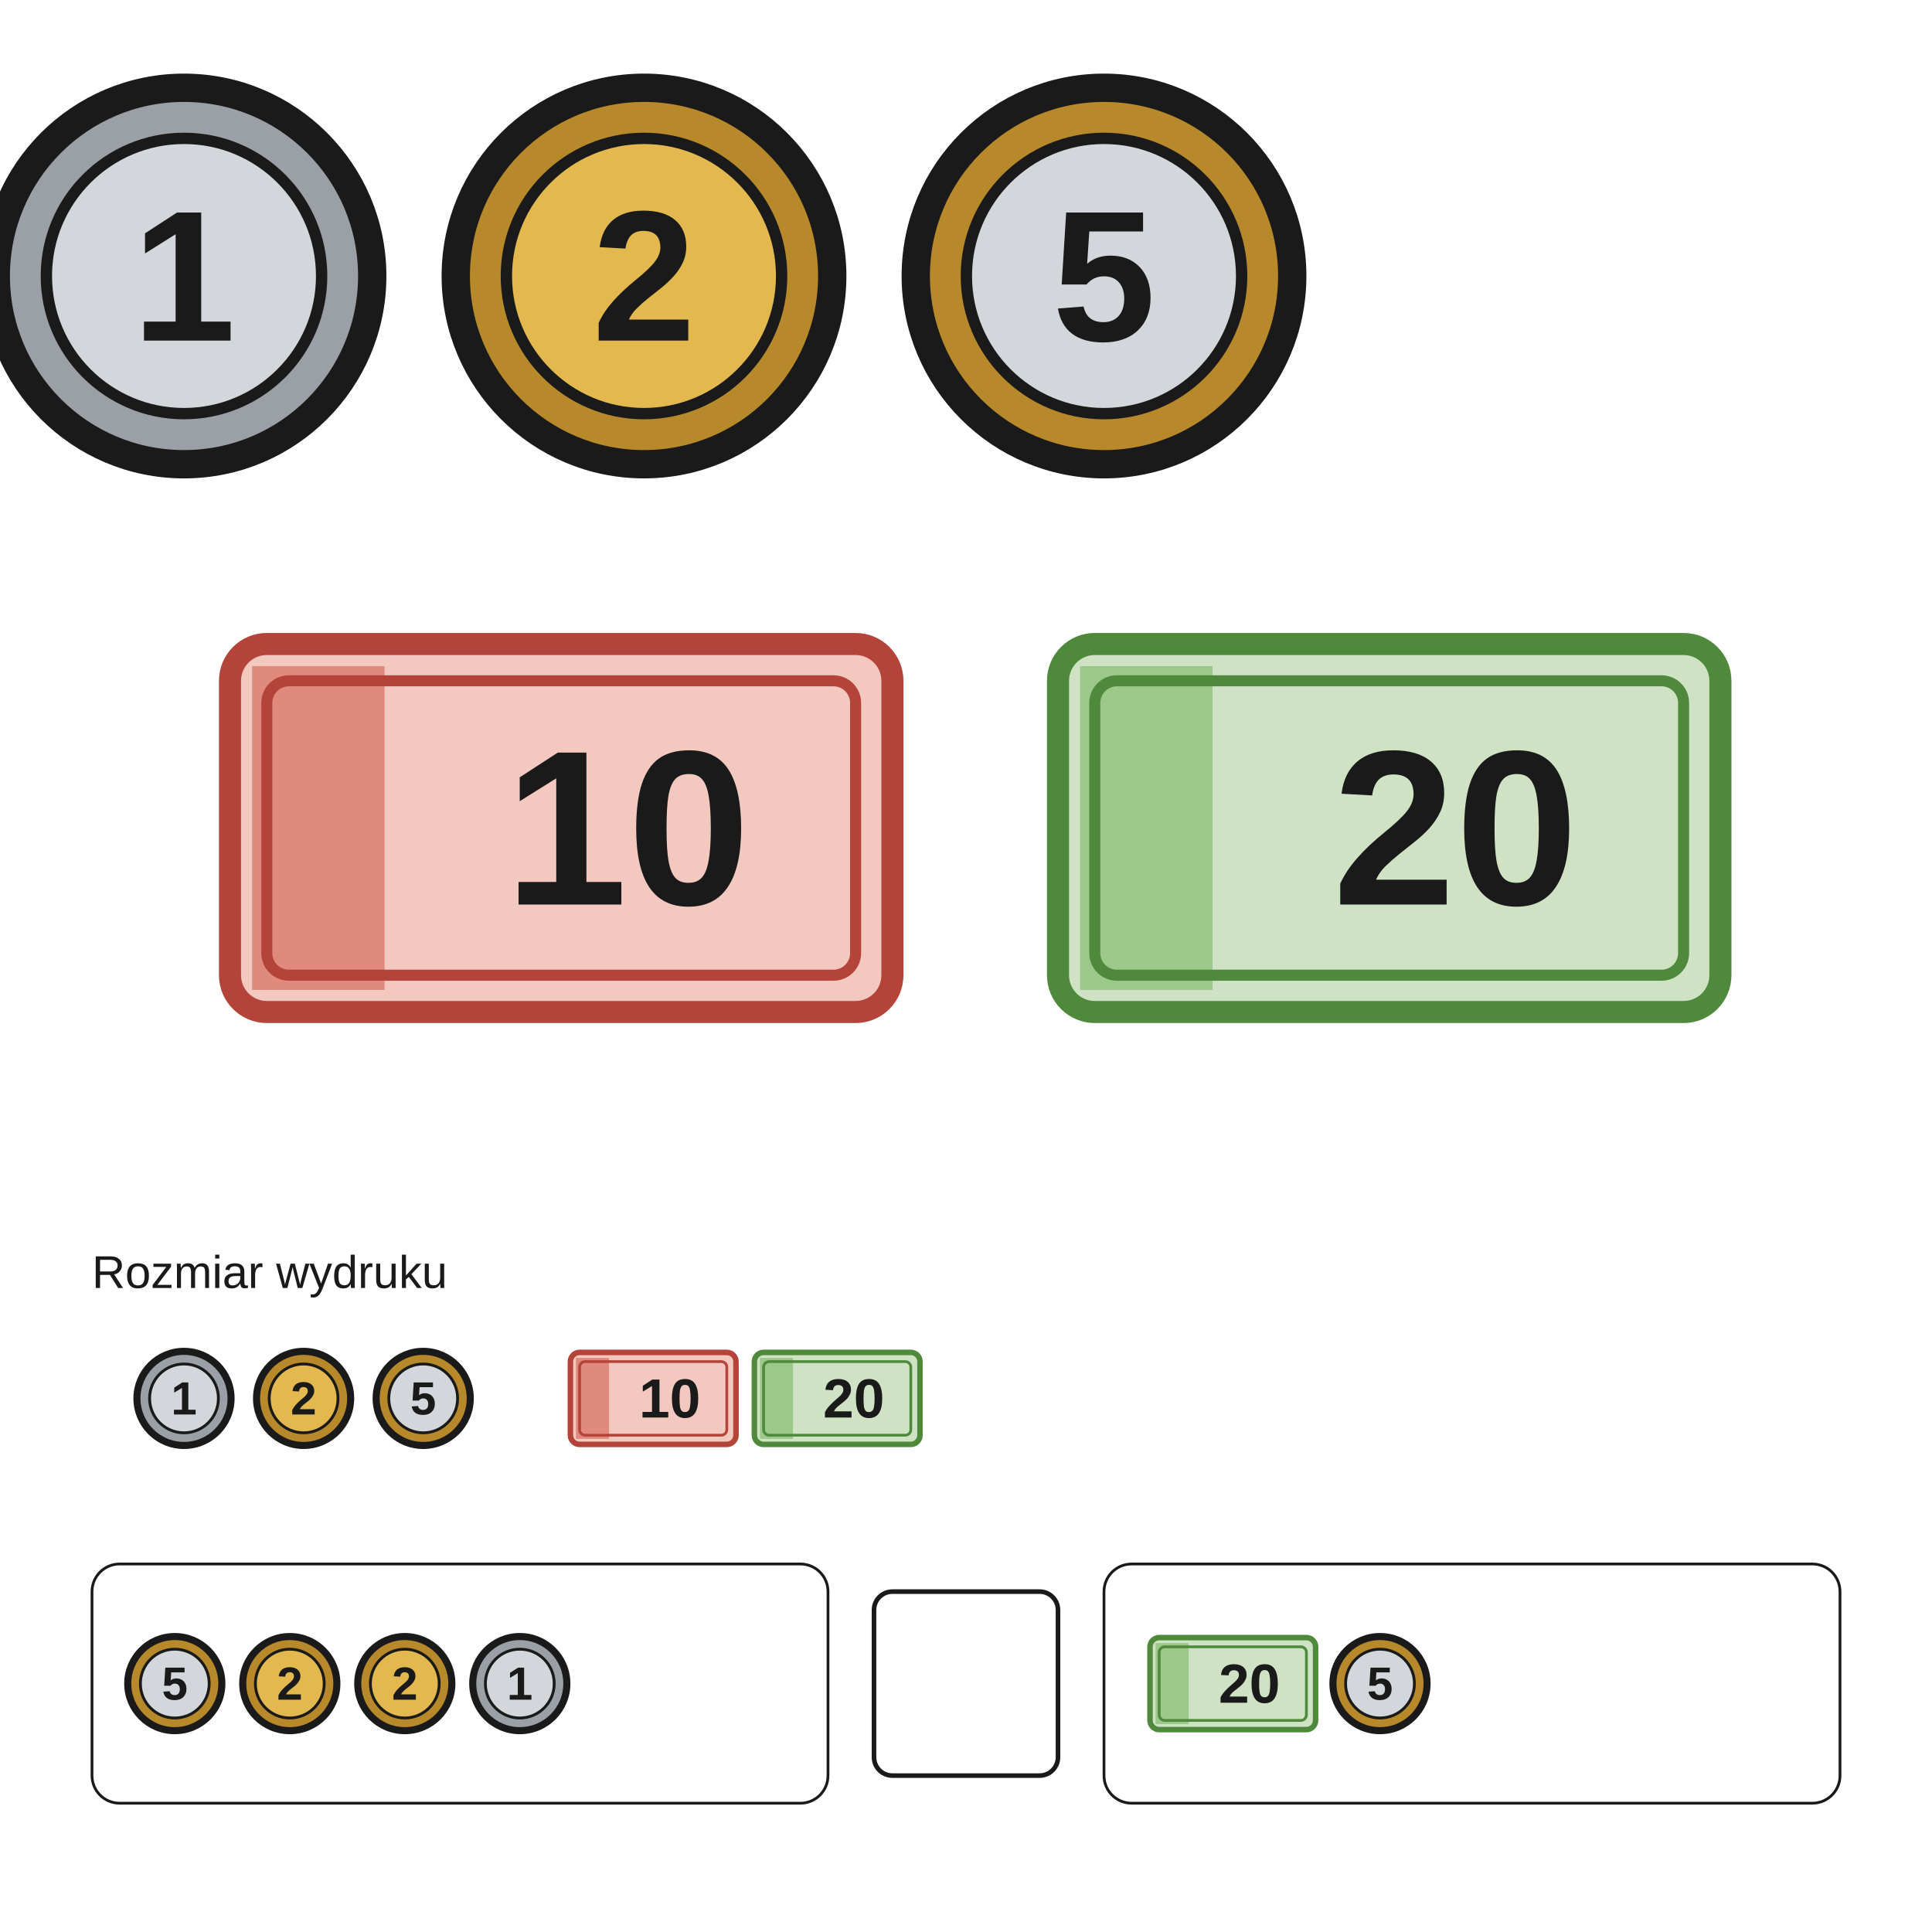
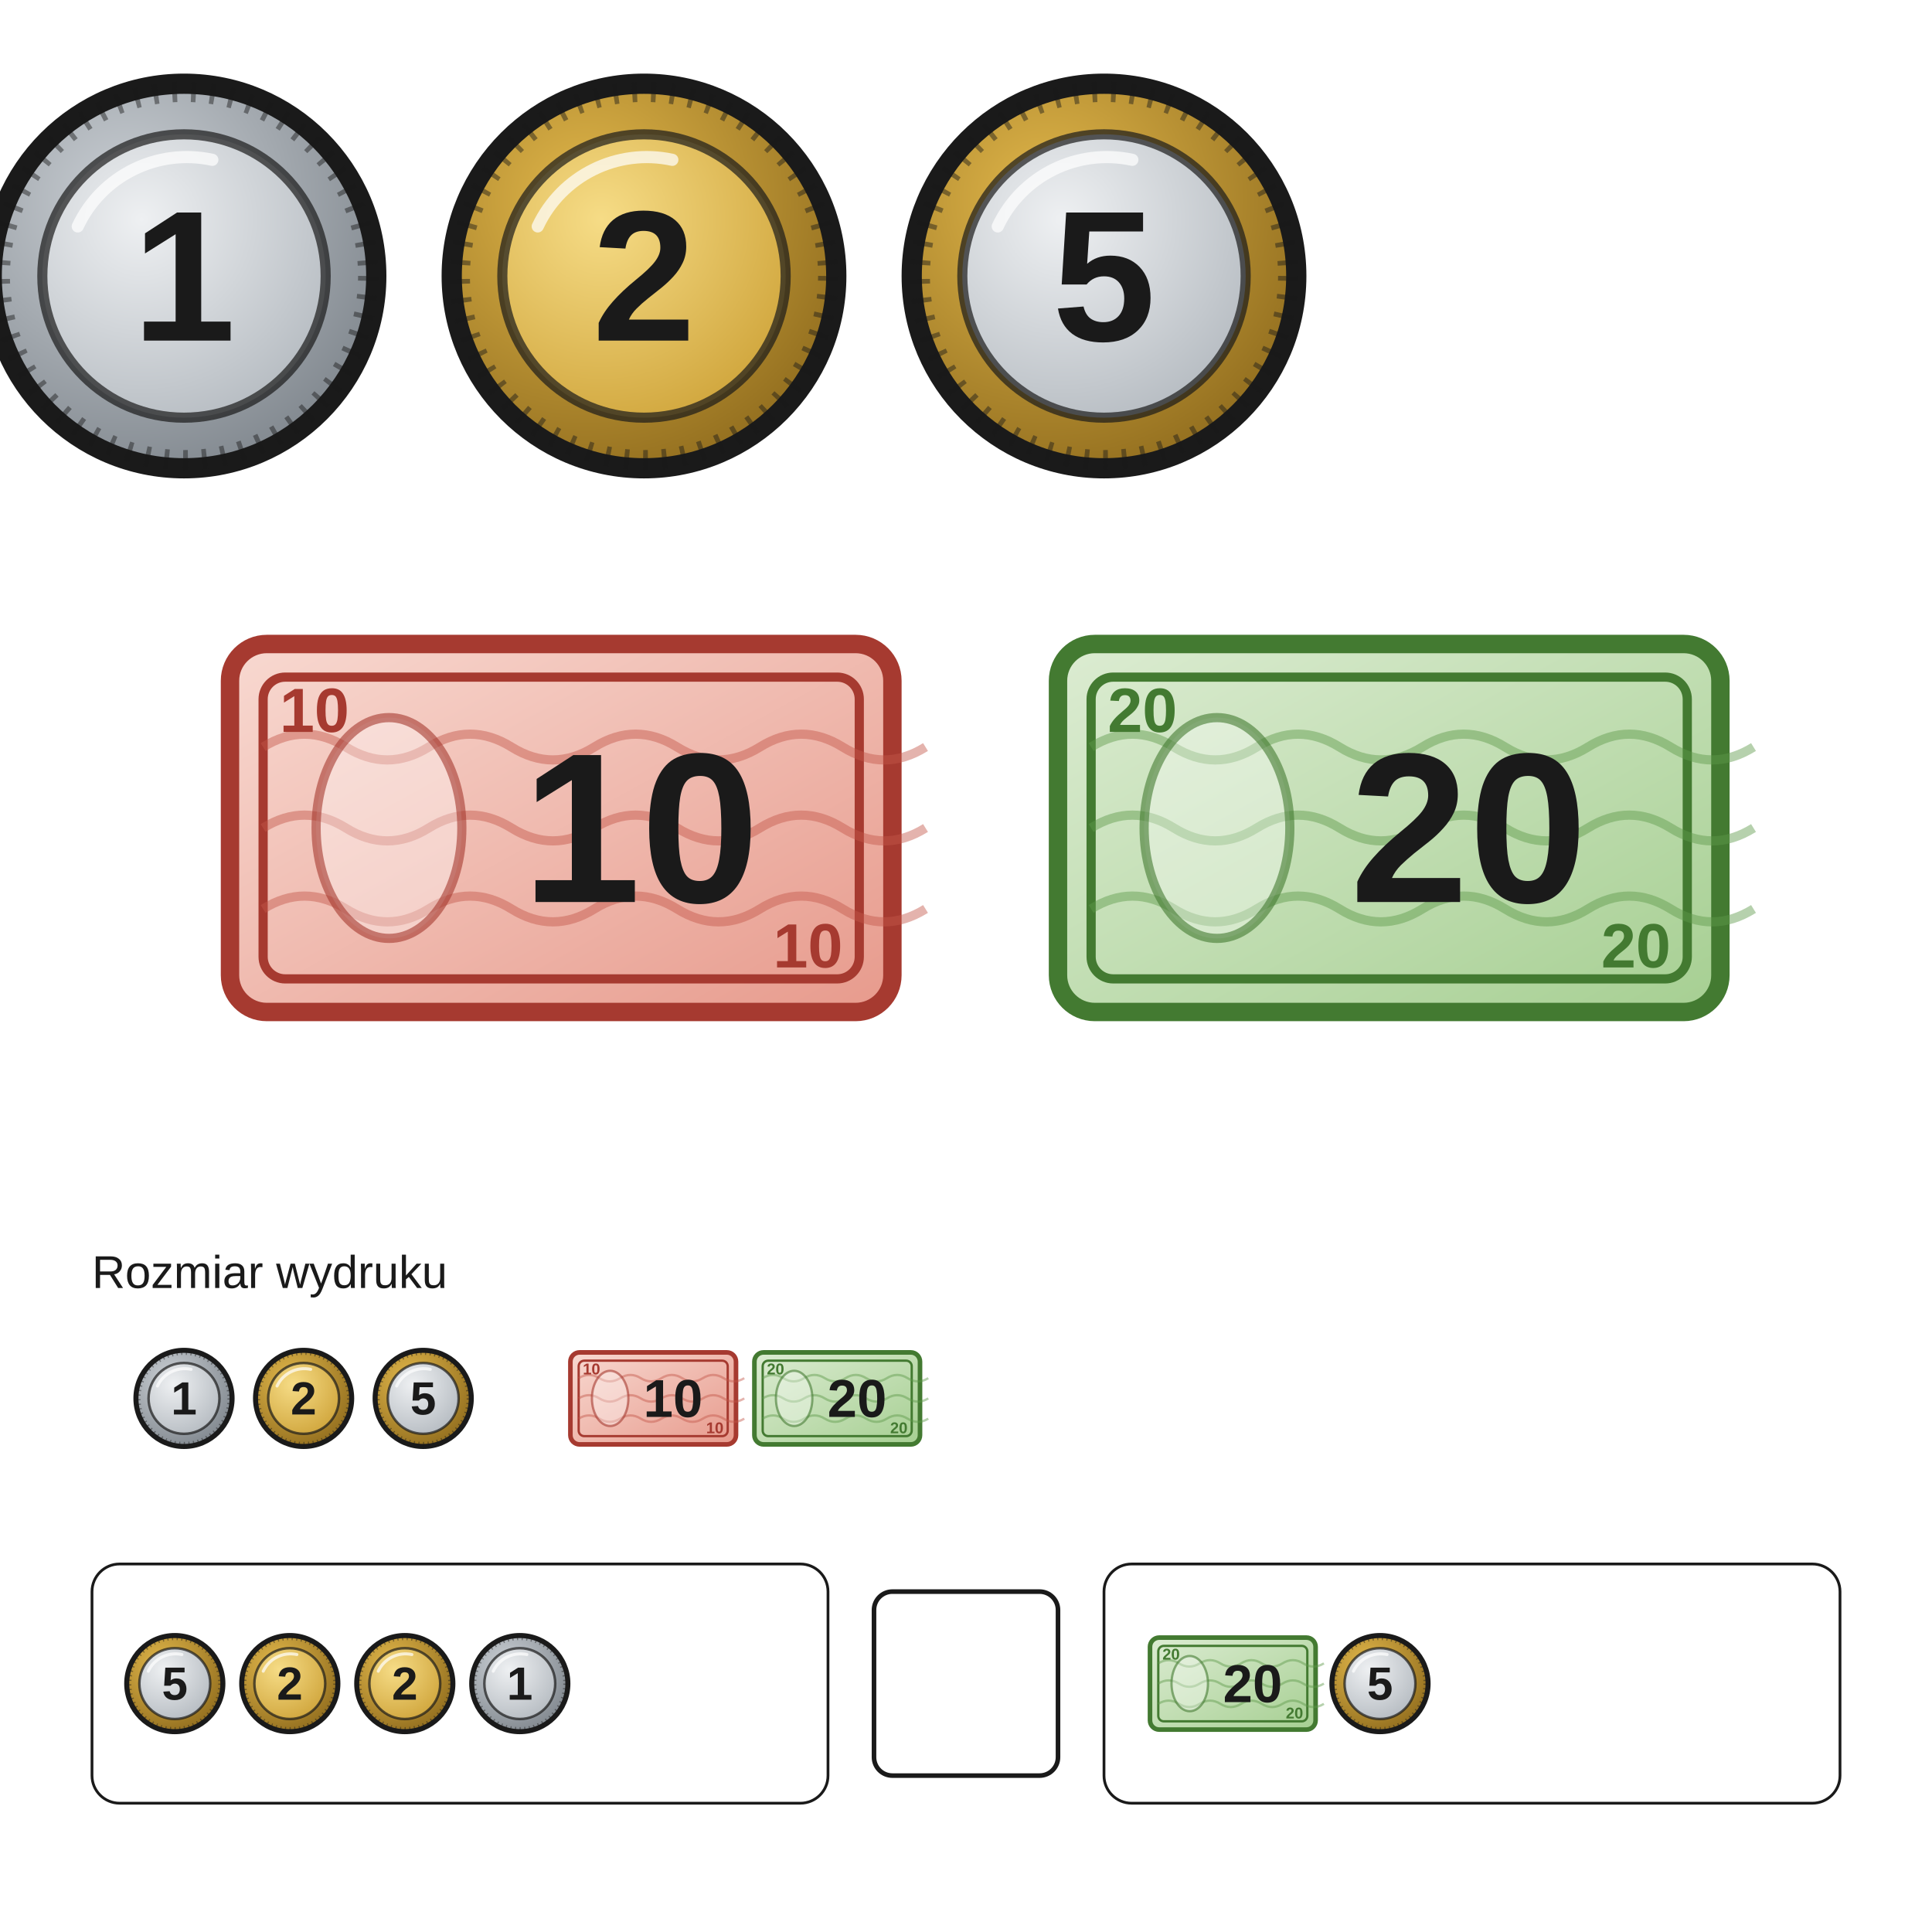
<svg xmlns="http://www.w3.org/2000/svg" width="210mm" height="210mm" viewBox="0 0 210 210">
  <rect width="210" height="210" fill="#fff" />
+   <defs>
+     <radialGradient id="rim1" cx="35%" cy="30%" r="80%">
+       <stop offset="0" stop-color="#c9ced3" />
+       <stop offset="1" stop-color="#7d848b" />
+     </radialGradient>
+     <radialGradient id="face1" cx="35%" cy="30%" r="80%">
+       <stop offset="0" stop-color="#eef0f2" />
+       <stop offset="1" stop-color="#b4bac0" />
+     </radialGradient>
+     <radialGradient id="rim2" cx="35%" cy="30%" r="80%">
+       <stop offset="0" stop-color="#e0b64a" />
+       <stop offset="1" stop-color="#8e6a1c" />
+     </radialGradient>
+     <radialGradient id="face2" cx="35%" cy="30%" r="80%">
+       <stop offset="0" stop-color="#f6dc86" />
+       <stop offset="1" stop-color="#cfa43a" />
+     </radialGradient>
+     <radialGradient id="rim5" cx="35%" cy="30%" r="80%">
+       <stop offset="0" stop-color="#e0b64a" />
+       <stop offset="1" stop-color="#8e6a1c" />
+     </radialGradient>
+     <radialGradient id="face5" cx="35%" cy="30%" r="80%">
+       <stop offset="0" stop-color="#eef0f2" />
+       <stop offset="1" stop-color="#b4bac0" />
+     </radialGradient>
+     <linearGradient id="note10" x1="0" y1="0" x2="1" y2="1">
+       <stop offset="0" stop-color="#f8d9d1" />
+       <stop offset="1" stop-color="#e79a8c" />
+     </linearGradient>
+     <linearGradient id="note20" x1="0" y1="0" x2="1" y2="1">
+       <stop offset="0" stop-color="#dcecd2" />
+       <stop offset="1" stop-color="#a6cf92" />
+     </linearGradient>
+   </defs>
  <g>
-     <circle cx="20" cy="30" r="20.46" fill="#9aa0a6" stroke="#1a1a1a" stroke-width="3.08" />
-     <circle cx="20" cy="30" r="14.96" fill="#d3d7db" stroke="#1a1a1a" stroke-width="1.232" />
+     <circle cx="20" cy="30" r="20.9" fill="url(#rim1)" stroke="#1a1a1a" stroke-width="2.2" />
+     <circle cx="20" cy="30" r="20.02" fill="none" stroke="#1a1a1a" stroke-opacity="0.45" stroke-width="2.2" stroke-dasharray="0.528 1.54" />
+     <circle cx="20" cy="30" r="15.4" fill="url(#face1)" stroke="#1a1a1a" stroke-opacity="0.7" stroke-width="1.1" />
+     <path d="M 8.45 24.61 A 13.09 13.09 0 0 1 23.08 17.372" fill="none" stroke="#fff" stroke-opacity="0.7" stroke-width="1.32" stroke-linecap="round" />
    <text x="20" y="30" font-family="Arial, Helvetica, sans-serif" font-size="20.24" font-weight="700" fill="#1a1a1a" text-anchor="middle" dominant-baseline="central">1</text>
  </g>
  <g>
-     <circle cx="70" cy="30" r="20.46" fill="#b8892b" stroke="#1a1a1a" stroke-width="3.08" />
-     <circle cx="70" cy="30" r="14.96" fill="#e3b84f" stroke="#1a1a1a" stroke-width="1.232" />
+     <circle cx="70" cy="30" r="20.9" fill="url(#rim2)" stroke="#1a1a1a" stroke-width="2.2" />
+     <circle cx="70" cy="30" r="20.02" fill="none" stroke="#1a1a1a" stroke-opacity="0.45" stroke-width="2.2" stroke-dasharray="0.528 1.54" />
+     <circle cx="70" cy="30" r="15.4" fill="url(#face2)" stroke="#1a1a1a" stroke-opacity="0.7" stroke-width="1.1" />
+     <path d="M 58.45 24.61 A 13.09 13.09 0 0 1 73.08 17.372" fill="none" stroke="#fff" stroke-opacity="0.7" stroke-width="1.32" stroke-linecap="round" />
    <text x="70" y="30" font-family="Arial, Helvetica, sans-serif" font-size="20.24" font-weight="700" fill="#1a1a1a" text-anchor="middle" dominant-baseline="central">2</text>
  </g>
  <g>
-     <circle cx="120" cy="30" r="20.46" fill="#b8892b" stroke="#1a1a1a" stroke-width="3.08" />
-     <circle cx="120" cy="30" r="14.96" fill="#d3d7db" stroke="#1a1a1a" stroke-width="1.232" />
+     <circle cx="120" cy="30" r="20.9" fill="url(#rim5)" stroke="#1a1a1a" stroke-width="2.2" />
+     <circle cx="120" cy="30" r="20.02" fill="none" stroke="#1a1a1a" stroke-opacity="0.45" stroke-width="2.2" stroke-dasharray="0.528 1.54" />
+     <circle cx="120" cy="30" r="15.4" fill="url(#face5)" stroke="#1a1a1a" stroke-opacity="0.7" stroke-width="1.1" />
+     <path d="M 108.45 24.61 A 13.09 13.09 0 0 1 123.08 17.372" fill="none" stroke="#fff" stroke-opacity="0.7" stroke-width="1.32" stroke-linecap="round" />
    <text x="120" y="30" font-family="Arial, Helvetica, sans-serif" font-size="20.24" font-weight="700" fill="#1a1a1a" text-anchor="middle" dominant-baseline="central">5</text>
  </g>
  <g>
-     <rect x="25" y="70" width="72" height="40" rx="4" fill="#f3c9bf" stroke="#b4443a" stroke-width="2.4" />
-     <rect x="27.4" y="72.4" width="14.4" height="35.2" fill="#e08a7d" />
-     <rect x="29" y="74" width="64" height="32" rx="2.4" fill="none" stroke="#b4443a" stroke-width="1.2" />
-     <text x="68.2" y="90" font-family="Arial, Helvetica, sans-serif" font-size="24" font-weight="700" fill="#1a1a1a" text-anchor="middle" dominant-baseline="central">10</text>
+     <rect x="25" y="70" width="72" height="40" rx="4" fill="url(#note10)" stroke="#a63a30" stroke-width="2" />
+     <rect x="28.6" y="73.6" width="64.8" height="32.8" rx="2.4" fill="none" stroke="#a63a30" stroke-width="1" />
+     <path d="M 28.6 81.2 q 4.5 -2.8 9 0 q 4.5 2.8 9 0 q 4.5 -2.8 9 0 q 4.5 2.8 9 0 q 4.5 -2.8 9 0 q 4.5 2.8 9 0 q 4.5 -2.8 9 0 q 4.5 2.8 9 0" fill="none" stroke="#c5574a" stroke-opacity="0.45" stroke-width="1" />
+     <path d="M 28.6 90 q 4.5 -2.8 9 0 q 4.5 2.8 9 0 q 4.5 -2.8 9 0 q 4.5 2.8 9 0 q 4.5 -2.8 9 0 q 4.5 2.8 9 0 q 4.5 -2.8 9 0 q 4.5 2.8 9 0" fill="none" stroke="#c5574a" stroke-opacity="0.45" stroke-width="1" />
+     <path d="M 28.6 98.8 q 4.5 -2.8 9 0 q 4.5 2.8 9 0 q 4.5 -2.8 9 0 q 4.5 2.8 9 0 q 4.5 -2.8 9 0 q 4.5 2.8 9 0 q 4.5 -2.8 9 0 q 4.5 2.8 9 0" fill="none" stroke="#c5574a" stroke-opacity="0.45" stroke-width="1" />
+     <ellipse cx="42.28" cy="90" rx="7.92" ry="12" fill="#fff" fill-opacity="0.35" stroke="#a63a30" stroke-opacity="0.6" stroke-width="1" />
+     <text x="69.64" y="90" font-family="Arial, Helvetica, sans-serif" font-size="23.2" font-weight="700" fill="#1a1a1a" text-anchor="middle" dominant-baseline="central">10</text>
+     <text x="30.4" y="77.2" font-family="Arial, Helvetica, sans-serif" font-size="6.8" font-weight="700" fill="#a63a30" dominant-baseline="central">10</text>
+     <text x="91.6" y="102.8" font-family="Arial, Helvetica, sans-serif" font-size="6.8" font-weight="700" fill="#a63a30" dominant-baseline="central" text-anchor="end">10</text>
  </g>
  <g>
-     <rect x="115" y="70" width="72" height="40" rx="4" fill="#cfe3c4" stroke="#4f8a3c" stroke-width="2.4" />
-     <rect x="117.4" y="72.4" width="14.4" height="35.2" fill="#9cc88a" />
-     <rect x="119" y="74" width="64" height="32" rx="2.4" fill="none" stroke="#4f8a3c" stroke-width="1.2" />
-     <text x="158.2" y="90" font-family="Arial, Helvetica, sans-serif" font-size="24" font-weight="700" fill="#1a1a1a" text-anchor="middle" dominant-baseline="central">20</text>
+     <rect x="115" y="70" width="72" height="40" rx="4" fill="url(#note20)" stroke="#437a31" stroke-width="2" />
+     <rect x="118.6" y="73.6" width="64.8" height="32.8" rx="2.4" fill="none" stroke="#437a31" stroke-width="1" />
+     <path d="M 118.6 81.2 q 4.5 -2.8 9 0 q 4.5 2.8 9 0 q 4.5 -2.8 9 0 q 4.5 2.8 9 0 q 4.5 -2.8 9 0 q 4.5 2.8 9 0 q 4.5 -2.8 9 0 q 4.5 2.8 9 0" fill="none" stroke="#5f9a4a" stroke-opacity="0.45" stroke-width="1" />
+     <path d="M 118.6 90 q 4.5 -2.8 9 0 q 4.5 2.8 9 0 q 4.5 -2.8 9 0 q 4.5 2.8 9 0 q 4.5 -2.8 9 0 q 4.5 2.8 9 0 q 4.5 -2.8 9 0 q 4.5 2.8 9 0" fill="none" stroke="#5f9a4a" stroke-opacity="0.45" stroke-width="1" />
+     <path d="M 118.6 98.8 q 4.5 -2.8 9 0 q 4.5 2.8 9 0 q 4.5 -2.8 9 0 q 4.5 2.8 9 0 q 4.5 -2.8 9 0 q 4.5 2.8 9 0 q 4.5 -2.8 9 0 q 4.5 2.8 9 0" fill="none" stroke="#5f9a4a" stroke-opacity="0.45" stroke-width="1" />
+     <ellipse cx="132.28" cy="90" rx="7.92" ry="12" fill="#fff" fill-opacity="0.35" stroke="#437a31" stroke-opacity="0.6" stroke-width="1" />
+     <text x="159.64" y="90" font-family="Arial, Helvetica, sans-serif" font-size="23.2" font-weight="700" fill="#1a1a1a" text-anchor="middle" dominant-baseline="central">20</text>
+     <text x="120.4" y="77.2" font-family="Arial, Helvetica, sans-serif" font-size="6.8" font-weight="700" fill="#437a31" dominant-baseline="central">20</text>
+     <text x="181.6" y="102.8" font-family="Arial, Helvetica, sans-serif" font-size="6.8" font-weight="700" fill="#437a31" dominant-baseline="central" text-anchor="end">20</text>
  </g>
  <text x="10" y="140" font-family="Arial, Helvetica, sans-serif" font-size="5" fill="#1a1a1a">Rozmiar wydruku</text>
  <g>
-     <circle cx="20" cy="152" r="5.115" fill="#9aa0a6" stroke="#1a1a1a" stroke-width="0.77" />
-     <circle cx="20" cy="152" r="3.74" fill="#d3d7db" stroke="#1a1a1a" stroke-width="0.308" />
+     <circle cx="20" cy="152" r="5.225" fill="url(#rim1)" stroke="#1a1a1a" stroke-width="0.55" />
+     <circle cx="20" cy="152" r="5.005" fill="none" stroke="#1a1a1a" stroke-opacity="0.45" stroke-width="0.55" stroke-dasharray="0.132 0.385" />
+     <circle cx="20" cy="152" r="3.85" fill="url(#face1)" stroke="#1a1a1a" stroke-opacity="0.7" stroke-width="0.275" />
+     <path d="M 17.113 150.653 A 3.272 3.272 0 0 1 20.77 148.843" fill="none" stroke="#fff" stroke-opacity="0.7" stroke-width="0.33" stroke-linecap="round" />
    <text x="20" y="152" font-family="Arial, Helvetica, sans-serif" font-size="5.06" font-weight="700" fill="#1a1a1a" text-anchor="middle" dominant-baseline="central">1</text>
  </g>
  <g>
-     <circle cx="33" cy="152" r="5.115" fill="#b8892b" stroke="#1a1a1a" stroke-width="0.77" />
-     <circle cx="33" cy="152" r="3.74" fill="#e3b84f" stroke="#1a1a1a" stroke-width="0.308" />
+     <circle cx="33" cy="152" r="5.225" fill="url(#rim2)" stroke="#1a1a1a" stroke-width="0.55" />
+     <circle cx="33" cy="152" r="5.005" fill="none" stroke="#1a1a1a" stroke-opacity="0.45" stroke-width="0.55" stroke-dasharray="0.132 0.385" />
+     <circle cx="33" cy="152" r="3.85" fill="url(#face2)" stroke="#1a1a1a" stroke-opacity="0.7" stroke-width="0.275" />
+     <path d="M 30.113 150.653 A 3.272 3.272 0 0 1 33.77 148.843" fill="none" stroke="#fff" stroke-opacity="0.7" stroke-width="0.33" stroke-linecap="round" />
    <text x="33" y="152" font-family="Arial, Helvetica, sans-serif" font-size="5.06" font-weight="700" fill="#1a1a1a" text-anchor="middle" dominant-baseline="central">2</text>
  </g>
  <g>
-     <circle cx="46" cy="152" r="5.115" fill="#b8892b" stroke="#1a1a1a" stroke-width="0.77" />
-     <circle cx="46" cy="152" r="3.74" fill="#d3d7db" stroke="#1a1a1a" stroke-width="0.308" />
+     <circle cx="46" cy="152" r="5.225" fill="url(#rim5)" stroke="#1a1a1a" stroke-width="0.55" />
+     <circle cx="46" cy="152" r="5.005" fill="none" stroke="#1a1a1a" stroke-opacity="0.45" stroke-width="0.55" stroke-dasharray="0.132 0.385" />
+     <circle cx="46" cy="152" r="3.85" fill="url(#face5)" stroke="#1a1a1a" stroke-opacity="0.7" stroke-width="0.275" />
+     <path d="M 43.112 150.653 A 3.272 3.272 0 0 1 46.77 148.843" fill="none" stroke="#fff" stroke-opacity="0.7" stroke-width="0.33" stroke-linecap="round" />
    <text x="46" y="152" font-family="Arial, Helvetica, sans-serif" font-size="5.06" font-weight="700" fill="#1a1a1a" text-anchor="middle" dominant-baseline="central">5</text>
  </g>
  <g>
-     <rect x="62" y="147" width="18" height="10" rx="1" fill="#f3c9bf" stroke="#b4443a" stroke-width="0.6" />
-     <rect x="62.6" y="147.6" width="3.6" height="8.8" fill="#e08a7d" />
-     <rect x="63" y="148" width="16" height="8" rx="0.6" fill="none" stroke="#b4443a" stroke-width="0.3" />
-     <text x="72.8" y="152" font-family="Arial, Helvetica, sans-serif" font-size="6" font-weight="700" fill="#1a1a1a" text-anchor="middle" dominant-baseline="central">10</text>
+     <rect x="62" y="147" width="18" height="10" rx="1" fill="url(#note10)" stroke="#a63a30" stroke-width="0.5" />
+     <rect x="62.9" y="147.9" width="16.2" height="8.2" rx="0.6" fill="none" stroke="#a63a30" stroke-width="0.25" />
+     <path d="M 62.9 149.8 q 1.125 -0.7 2.25 0 q 1.125 0.7 2.25 0 q 1.125 -0.7 2.25 0 q 1.125 0.7 2.25 0 q 1.125 -0.7 2.25 0 q 1.125 0.7 2.25 0 q 1.125 -0.7 2.25 0 q 1.125 0.7 2.25 0" fill="none" stroke="#c5574a" stroke-opacity="0.45" stroke-width="0.25" />
+     <path d="M 62.9 152 q 1.125 -0.7 2.25 0 q 1.125 0.7 2.25 0 q 1.125 -0.7 2.25 0 q 1.125 0.7 2.25 0 q 1.125 -0.7 2.25 0 q 1.125 0.7 2.25 0 q 1.125 -0.7 2.25 0 q 1.125 0.7 2.25 0" fill="none" stroke="#c5574a" stroke-opacity="0.45" stroke-width="0.25" />
+     <path d="M 62.9 154.2 q 1.125 -0.7 2.25 0 q 1.125 0.7 2.25 0 q 1.125 -0.7 2.25 0 q 1.125 0.7 2.25 0 q 1.125 -0.7 2.25 0 q 1.125 0.7 2.25 0 q 1.125 -0.7 2.25 0 q 1.125 0.7 2.25 0" fill="none" stroke="#c5574a" stroke-opacity="0.45" stroke-width="0.25" />
+     <ellipse cx="66.32" cy="152" rx="1.98" ry="3" fill="#fff" fill-opacity="0.35" stroke="#a63a30" stroke-opacity="0.6" stroke-width="0.25" />
+     <text x="73.16" y="152" font-family="Arial, Helvetica, sans-serif" font-size="5.8" font-weight="700" fill="#1a1a1a" text-anchor="middle" dominant-baseline="central">10</text>
+     <text x="63.35" y="148.8" font-family="Arial, Helvetica, sans-serif" font-size="1.7" font-weight="700" fill="#a63a30" dominant-baseline="central">10</text>
+     <text x="78.65" y="155.2" font-family="Arial, Helvetica, sans-serif" font-size="1.7" font-weight="700" fill="#a63a30" dominant-baseline="central" text-anchor="end">10</text>
  </g>
  <g>
-     <rect x="82" y="147" width="18" height="10" rx="1" fill="#cfe3c4" stroke="#4f8a3c" stroke-width="0.6" />
-     <rect x="82.6" y="147.6" width="3.6" height="8.8" fill="#9cc88a" />
-     <rect x="83" y="148" width="16" height="8" rx="0.6" fill="none" stroke="#4f8a3c" stroke-width="0.3" />
-     <text x="92.8" y="152" font-family="Arial, Helvetica, sans-serif" font-size="6" font-weight="700" fill="#1a1a1a" text-anchor="middle" dominant-baseline="central">20</text>
+     <rect x="82" y="147" width="18" height="10" rx="1" fill="url(#note20)" stroke="#437a31" stroke-width="0.5" />
+     <rect x="82.9" y="147.9" width="16.2" height="8.2" rx="0.6" fill="none" stroke="#437a31" stroke-width="0.25" />
+     <path d="M 82.9 149.8 q 1.125 -0.7 2.25 0 q 1.125 0.7 2.25 0 q 1.125 -0.7 2.25 0 q 1.125 0.7 2.25 0 q 1.125 -0.7 2.25 0 q 1.125 0.7 2.25 0 q 1.125 -0.7 2.25 0 q 1.125 0.7 2.25 0" fill="none" stroke="#5f9a4a" stroke-opacity="0.45" stroke-width="0.25" />
+     <path d="M 82.9 152 q 1.125 -0.7 2.25 0 q 1.125 0.7 2.25 0 q 1.125 -0.7 2.25 0 q 1.125 0.7 2.25 0 q 1.125 -0.7 2.25 0 q 1.125 0.7 2.25 0 q 1.125 -0.7 2.25 0 q 1.125 0.7 2.25 0" fill="none" stroke="#5f9a4a" stroke-opacity="0.45" stroke-width="0.25" />
+     <path d="M 82.9 154.2 q 1.125 -0.7 2.25 0 q 1.125 0.7 2.25 0 q 1.125 -0.7 2.25 0 q 1.125 0.7 2.25 0 q 1.125 -0.7 2.25 0 q 1.125 0.7 2.25 0 q 1.125 -0.7 2.25 0 q 1.125 0.7 2.25 0" fill="none" stroke="#5f9a4a" stroke-opacity="0.45" stroke-width="0.25" />
+     <ellipse cx="86.32" cy="152" rx="1.98" ry="3" fill="#fff" fill-opacity="0.35" stroke="#437a31" stroke-opacity="0.6" stroke-width="0.25" />
+     <text x="93.16" y="152" font-family="Arial, Helvetica, sans-serif" font-size="5.8" font-weight="700" fill="#1a1a1a" text-anchor="middle" dominant-baseline="central">20</text>
+     <text x="83.35" y="148.8" font-family="Arial, Helvetica, sans-serif" font-size="1.7" font-weight="700" fill="#437a31" dominant-baseline="central">20</text>
+     <text x="98.65" y="155.2" font-family="Arial, Helvetica, sans-serif" font-size="1.7" font-weight="700" fill="#437a31" dominant-baseline="central" text-anchor="end">20</text>
  </g>
  <rect x="10" y="170" width="80" height="26" rx="3" fill="none" stroke="#1a1a1a" stroke-width="0.3" />
  <rect x="120" y="170" width="80" height="26" rx="3" fill="none" stroke="#1a1a1a" stroke-width="0.3" />
  <rect x="95" y="173" width="20" height="20" rx="2" fill="none" stroke="#1a1a1a" stroke-width="0.5" />
  <g>
-     <circle cx="19" cy="183" r="5.115" fill="#b8892b" stroke="#1a1a1a" stroke-width="0.77" />
-     <circle cx="19" cy="183" r="3.74" fill="#d3d7db" stroke="#1a1a1a" stroke-width="0.308" />
+     <circle cx="19" cy="183" r="5.225" fill="url(#rim5)" stroke="#1a1a1a" stroke-width="0.55" />
+     <circle cx="19" cy="183" r="5.005" fill="none" stroke="#1a1a1a" stroke-opacity="0.45" stroke-width="0.55" stroke-dasharray="0.132 0.385" />
+     <circle cx="19" cy="183" r="3.85" fill="url(#face5)" stroke="#1a1a1a" stroke-opacity="0.7" stroke-width="0.275" />
+     <path d="M 16.113 181.653 A 3.272 3.272 0 0 1 19.77 179.843" fill="none" stroke="#fff" stroke-opacity="0.7" stroke-width="0.33" stroke-linecap="round" />
    <text x="19" y="183" font-family="Arial, Helvetica, sans-serif" font-size="5.06" font-weight="700" fill="#1a1a1a" text-anchor="middle" dominant-baseline="central">5</text>
  </g>
  <g>
-     <circle cx="31.5" cy="183" r="5.115" fill="#b8892b" stroke="#1a1a1a" stroke-width="0.77" />
-     <circle cx="31.5" cy="183" r="3.74" fill="#e3b84f" stroke="#1a1a1a" stroke-width="0.308" />
+     <circle cx="31.5" cy="183" r="5.225" fill="url(#rim2)" stroke="#1a1a1a" stroke-width="0.55" />
+     <circle cx="31.5" cy="183" r="5.005" fill="none" stroke="#1a1a1a" stroke-opacity="0.45" stroke-width="0.55" stroke-dasharray="0.132 0.385" />
+     <circle cx="31.5" cy="183" r="3.85" fill="url(#face2)" stroke="#1a1a1a" stroke-opacity="0.7" stroke-width="0.275" />
+     <path d="M 28.613 181.653 A 3.272 3.272 0 0 1 32.27 179.843" fill="none" stroke="#fff" stroke-opacity="0.7" stroke-width="0.33" stroke-linecap="round" />
    <text x="31.5" y="183" font-family="Arial, Helvetica, sans-serif" font-size="5.06" font-weight="700" fill="#1a1a1a" text-anchor="middle" dominant-baseline="central">2</text>
  </g>
  <g>
-     <circle cx="44" cy="183" r="5.115" fill="#b8892b" stroke="#1a1a1a" stroke-width="0.77" />
-     <circle cx="44" cy="183" r="3.74" fill="#e3b84f" stroke="#1a1a1a" stroke-width="0.308" />
+     <circle cx="44" cy="183" r="5.225" fill="url(#rim2)" stroke="#1a1a1a" stroke-width="0.55" />
+     <circle cx="44" cy="183" r="5.005" fill="none" stroke="#1a1a1a" stroke-opacity="0.45" stroke-width="0.55" stroke-dasharray="0.132 0.385" />
+     <circle cx="44" cy="183" r="3.85" fill="url(#face2)" stroke="#1a1a1a" stroke-opacity="0.7" stroke-width="0.275" />
+     <path d="M 41.112 181.653 A 3.272 3.272 0 0 1 44.77 179.843" fill="none" stroke="#fff" stroke-opacity="0.7" stroke-width="0.33" stroke-linecap="round" />
    <text x="44" y="183" font-family="Arial, Helvetica, sans-serif" font-size="5.06" font-weight="700" fill="#1a1a1a" text-anchor="middle" dominant-baseline="central">2</text>
  </g>
  <g>
-     <circle cx="56.5" cy="183" r="5.115" fill="#9aa0a6" stroke="#1a1a1a" stroke-width="0.77" />
-     <circle cx="56.5" cy="183" r="3.74" fill="#d3d7db" stroke="#1a1a1a" stroke-width="0.308" />
+     <circle cx="56.5" cy="183" r="5.225" fill="url(#rim1)" stroke="#1a1a1a" stroke-width="0.55" />
+     <circle cx="56.5" cy="183" r="5.005" fill="none" stroke="#1a1a1a" stroke-opacity="0.45" stroke-width="0.55" stroke-dasharray="0.132 0.385" />
+     <circle cx="56.5" cy="183" r="3.85" fill="url(#face1)" stroke="#1a1a1a" stroke-opacity="0.7" stroke-width="0.275" />
+     <path d="M 53.612 181.653 A 3.272 3.272 0 0 1 57.27 179.843" fill="none" stroke="#fff" stroke-opacity="0.7" stroke-width="0.33" stroke-linecap="round" />
    <text x="56.5" y="183" font-family="Arial, Helvetica, sans-serif" font-size="5.06" font-weight="700" fill="#1a1a1a" text-anchor="middle" dominant-baseline="central">1</text>
  </g>
  <g>
-     <rect x="125" y="178" width="18" height="10" rx="1" fill="#cfe3c4" stroke="#4f8a3c" stroke-width="0.6" />
-     <rect x="125.6" y="178.6" width="3.6" height="8.8" fill="#9cc88a" />
-     <rect x="126" y="179" width="16" height="8" rx="0.6" fill="none" stroke="#4f8a3c" stroke-width="0.3" />
-     <text x="135.8" y="183" font-family="Arial, Helvetica, sans-serif" font-size="6" font-weight="700" fill="#1a1a1a" text-anchor="middle" dominant-baseline="central">20</text>
+     <rect x="125" y="178" width="18" height="10" rx="1" fill="url(#note20)" stroke="#437a31" stroke-width="0.5" />
+     <rect x="125.9" y="178.9" width="16.2" height="8.2" rx="0.6" fill="none" stroke="#437a31" stroke-width="0.25" />
+     <path d="M 125.9 180.8 q 1.125 -0.7 2.25 0 q 1.125 0.7 2.25 0 q 1.125 -0.7 2.25 0 q 1.125 0.7 2.25 0 q 1.125 -0.7 2.25 0 q 1.125 0.7 2.25 0 q 1.125 -0.7 2.25 0 q 1.125 0.7 2.25 0" fill="none" stroke="#5f9a4a" stroke-opacity="0.45" stroke-width="0.25" />
+     <path d="M 125.9 183 q 1.125 -0.7 2.25 0 q 1.125 0.7 2.25 0 q 1.125 -0.7 2.25 0 q 1.125 0.7 2.25 0 q 1.125 -0.7 2.25 0 q 1.125 0.7 2.25 0 q 1.125 -0.7 2.25 0 q 1.125 0.7 2.25 0" fill="none" stroke="#5f9a4a" stroke-opacity="0.45" stroke-width="0.25" />
+     <path d="M 125.9 185.2 q 1.125 -0.7 2.25 0 q 1.125 0.7 2.25 0 q 1.125 -0.7 2.25 0 q 1.125 0.7 2.25 0 q 1.125 -0.7 2.25 0 q 1.125 0.7 2.25 0 q 1.125 -0.7 2.25 0 q 1.125 0.7 2.25 0" fill="none" stroke="#5f9a4a" stroke-opacity="0.45" stroke-width="0.25" />
+     <ellipse cx="129.32" cy="183" rx="1.98" ry="3" fill="#fff" fill-opacity="0.35" stroke="#437a31" stroke-opacity="0.6" stroke-width="0.25" />
+     <text x="136.16" y="183" font-family="Arial, Helvetica, sans-serif" font-size="5.8" font-weight="700" fill="#1a1a1a" text-anchor="middle" dominant-baseline="central">20</text>
+     <text x="126.35" y="179.8" font-family="Arial, Helvetica, sans-serif" font-size="1.7" font-weight="700" fill="#437a31" dominant-baseline="central">20</text>
+     <text x="141.65" y="186.2" font-family="Arial, Helvetica, sans-serif" font-size="1.7" font-weight="700" fill="#437a31" dominant-baseline="central" text-anchor="end">20</text>
  </g>
  <g>
-     <circle cx="150" cy="183" r="5.115" fill="#b8892b" stroke="#1a1a1a" stroke-width="0.77" />
-     <circle cx="150" cy="183" r="3.74" fill="#d3d7db" stroke="#1a1a1a" stroke-width="0.308" />
+     <circle cx="150" cy="183" r="5.225" fill="url(#rim5)" stroke="#1a1a1a" stroke-width="0.55" />
+     <circle cx="150" cy="183" r="5.005" fill="none" stroke="#1a1a1a" stroke-opacity="0.45" stroke-width="0.55" stroke-dasharray="0.132 0.385" />
+     <circle cx="150" cy="183" r="3.85" fill="url(#face5)" stroke="#1a1a1a" stroke-opacity="0.7" stroke-width="0.275" />
+     <path d="M 147.113 181.653 A 3.272 3.272 0 0 1 150.77 179.843" fill="none" stroke="#fff" stroke-opacity="0.7" stroke-width="0.33" stroke-linecap="round" />
    <text x="150" y="183" font-family="Arial, Helvetica, sans-serif" font-size="5.06" font-weight="700" fill="#1a1a1a" text-anchor="middle" dominant-baseline="central">5</text>
  </g>
</svg>
